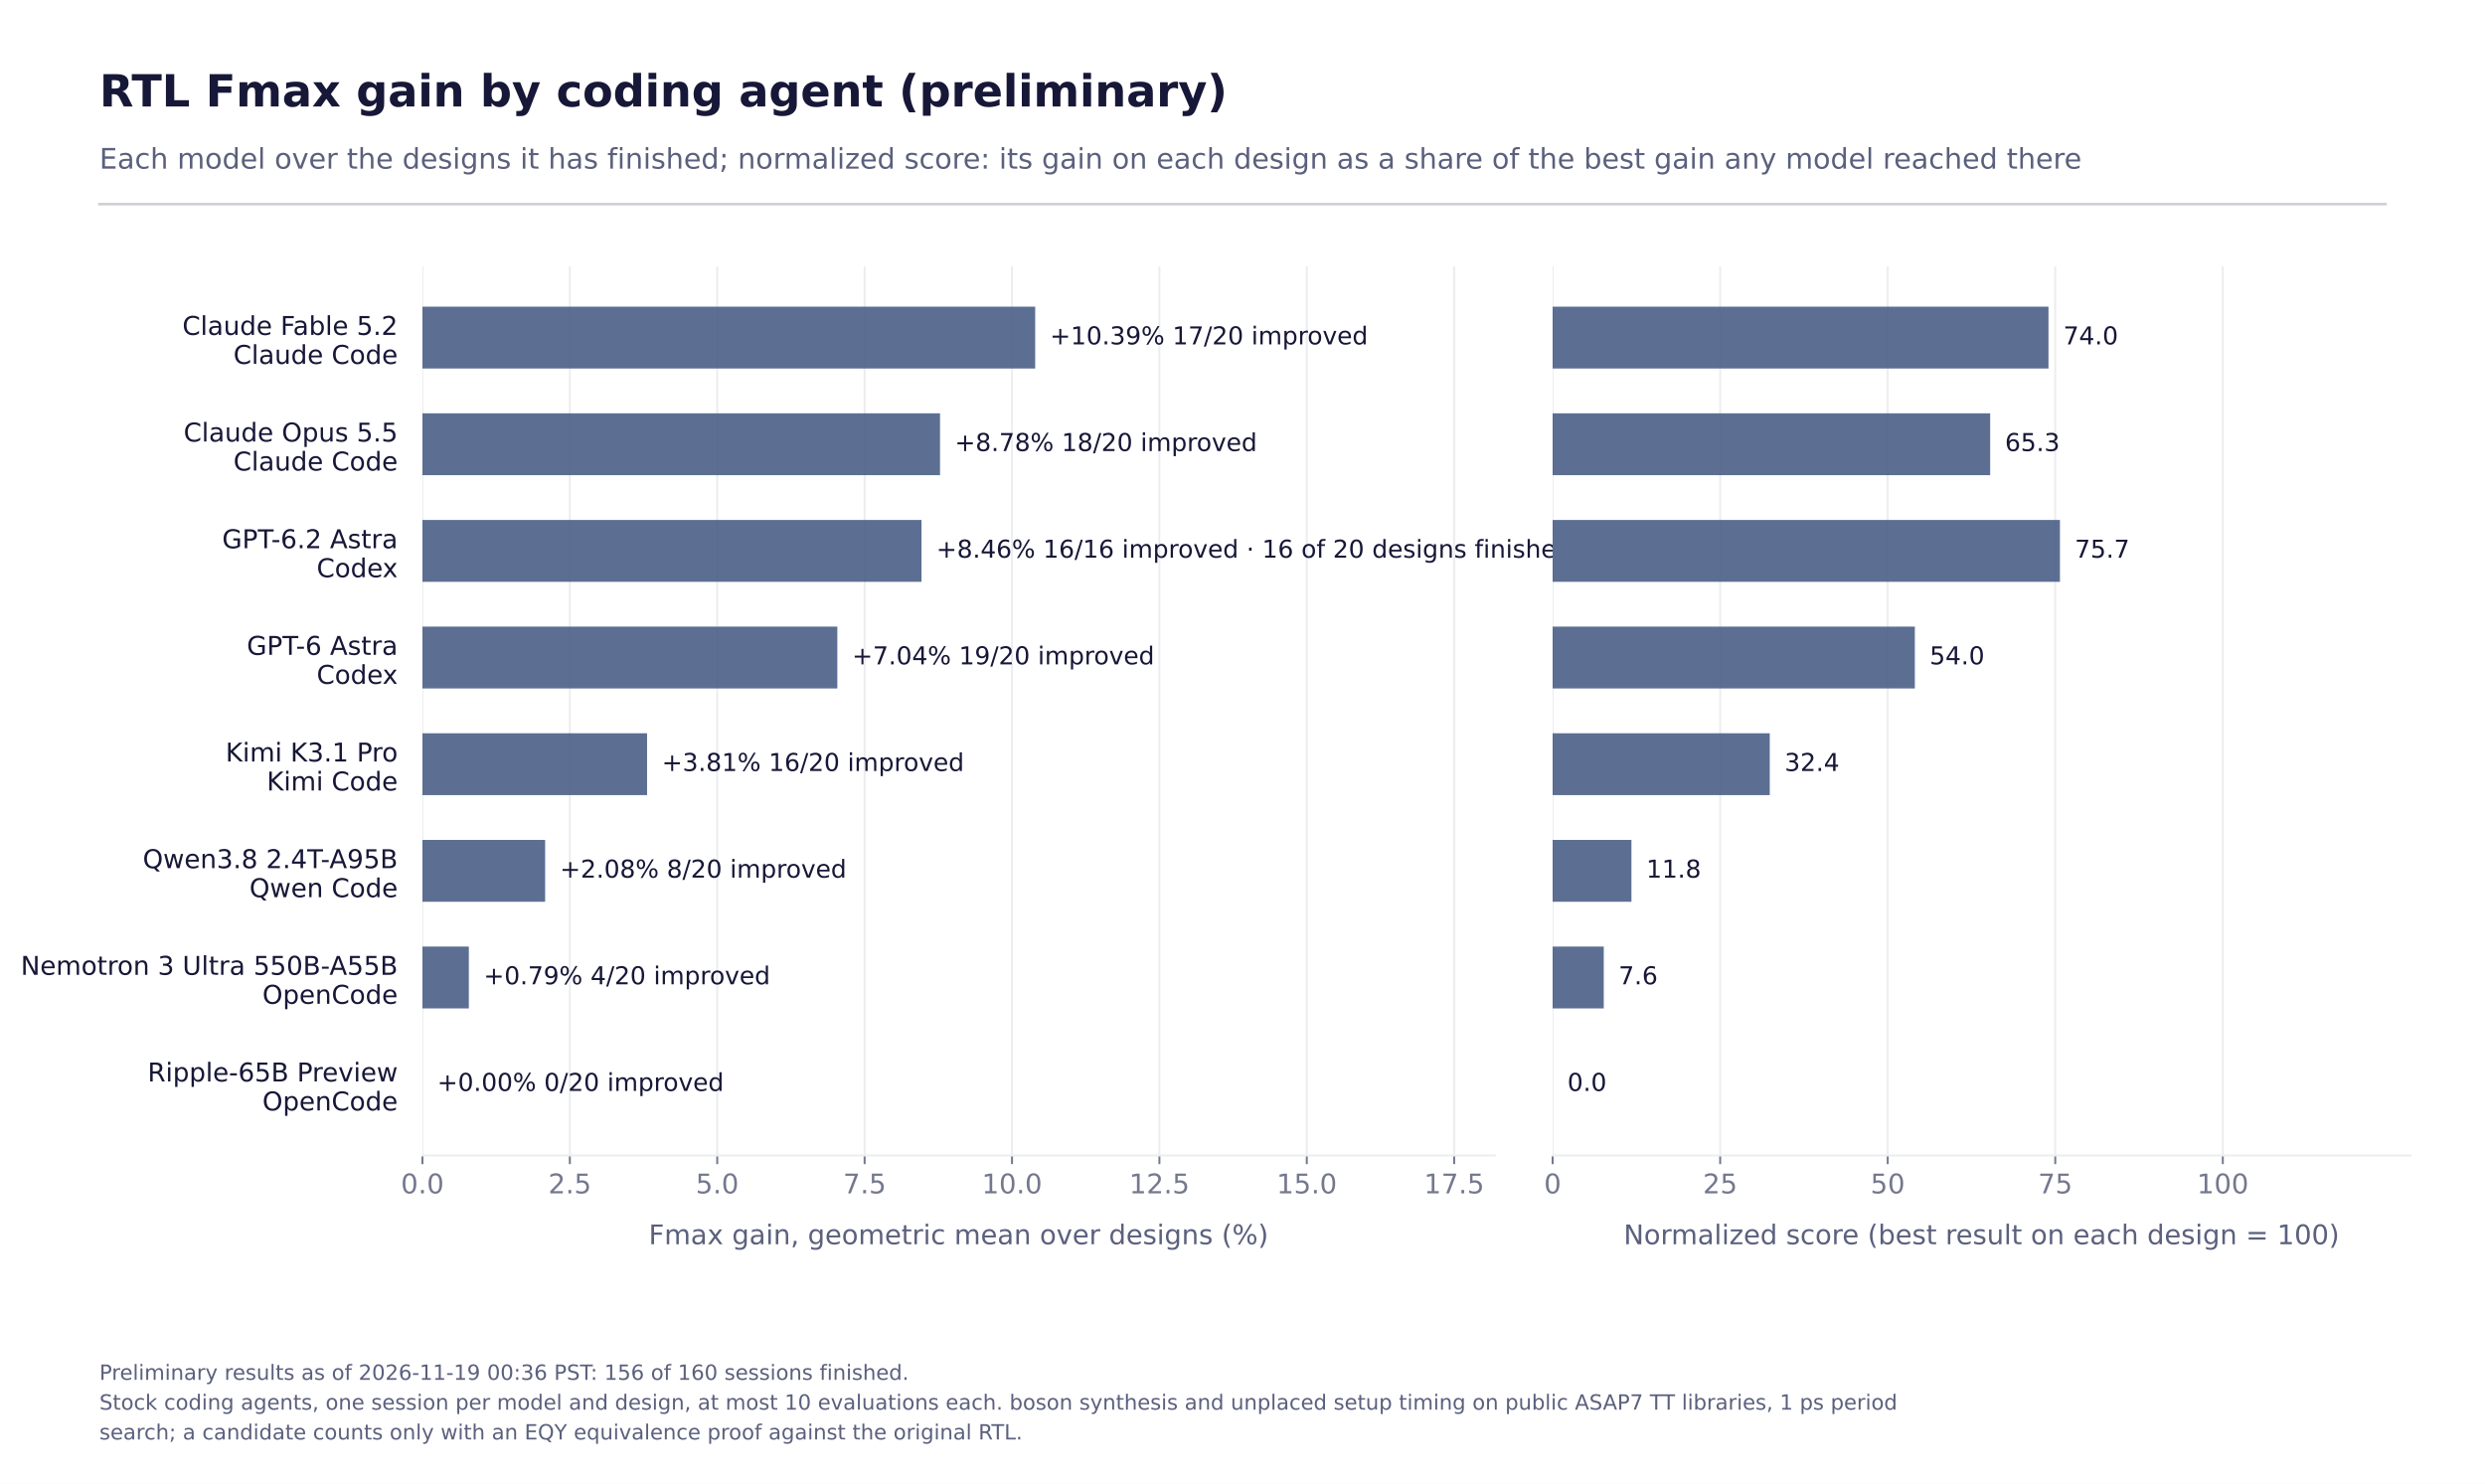
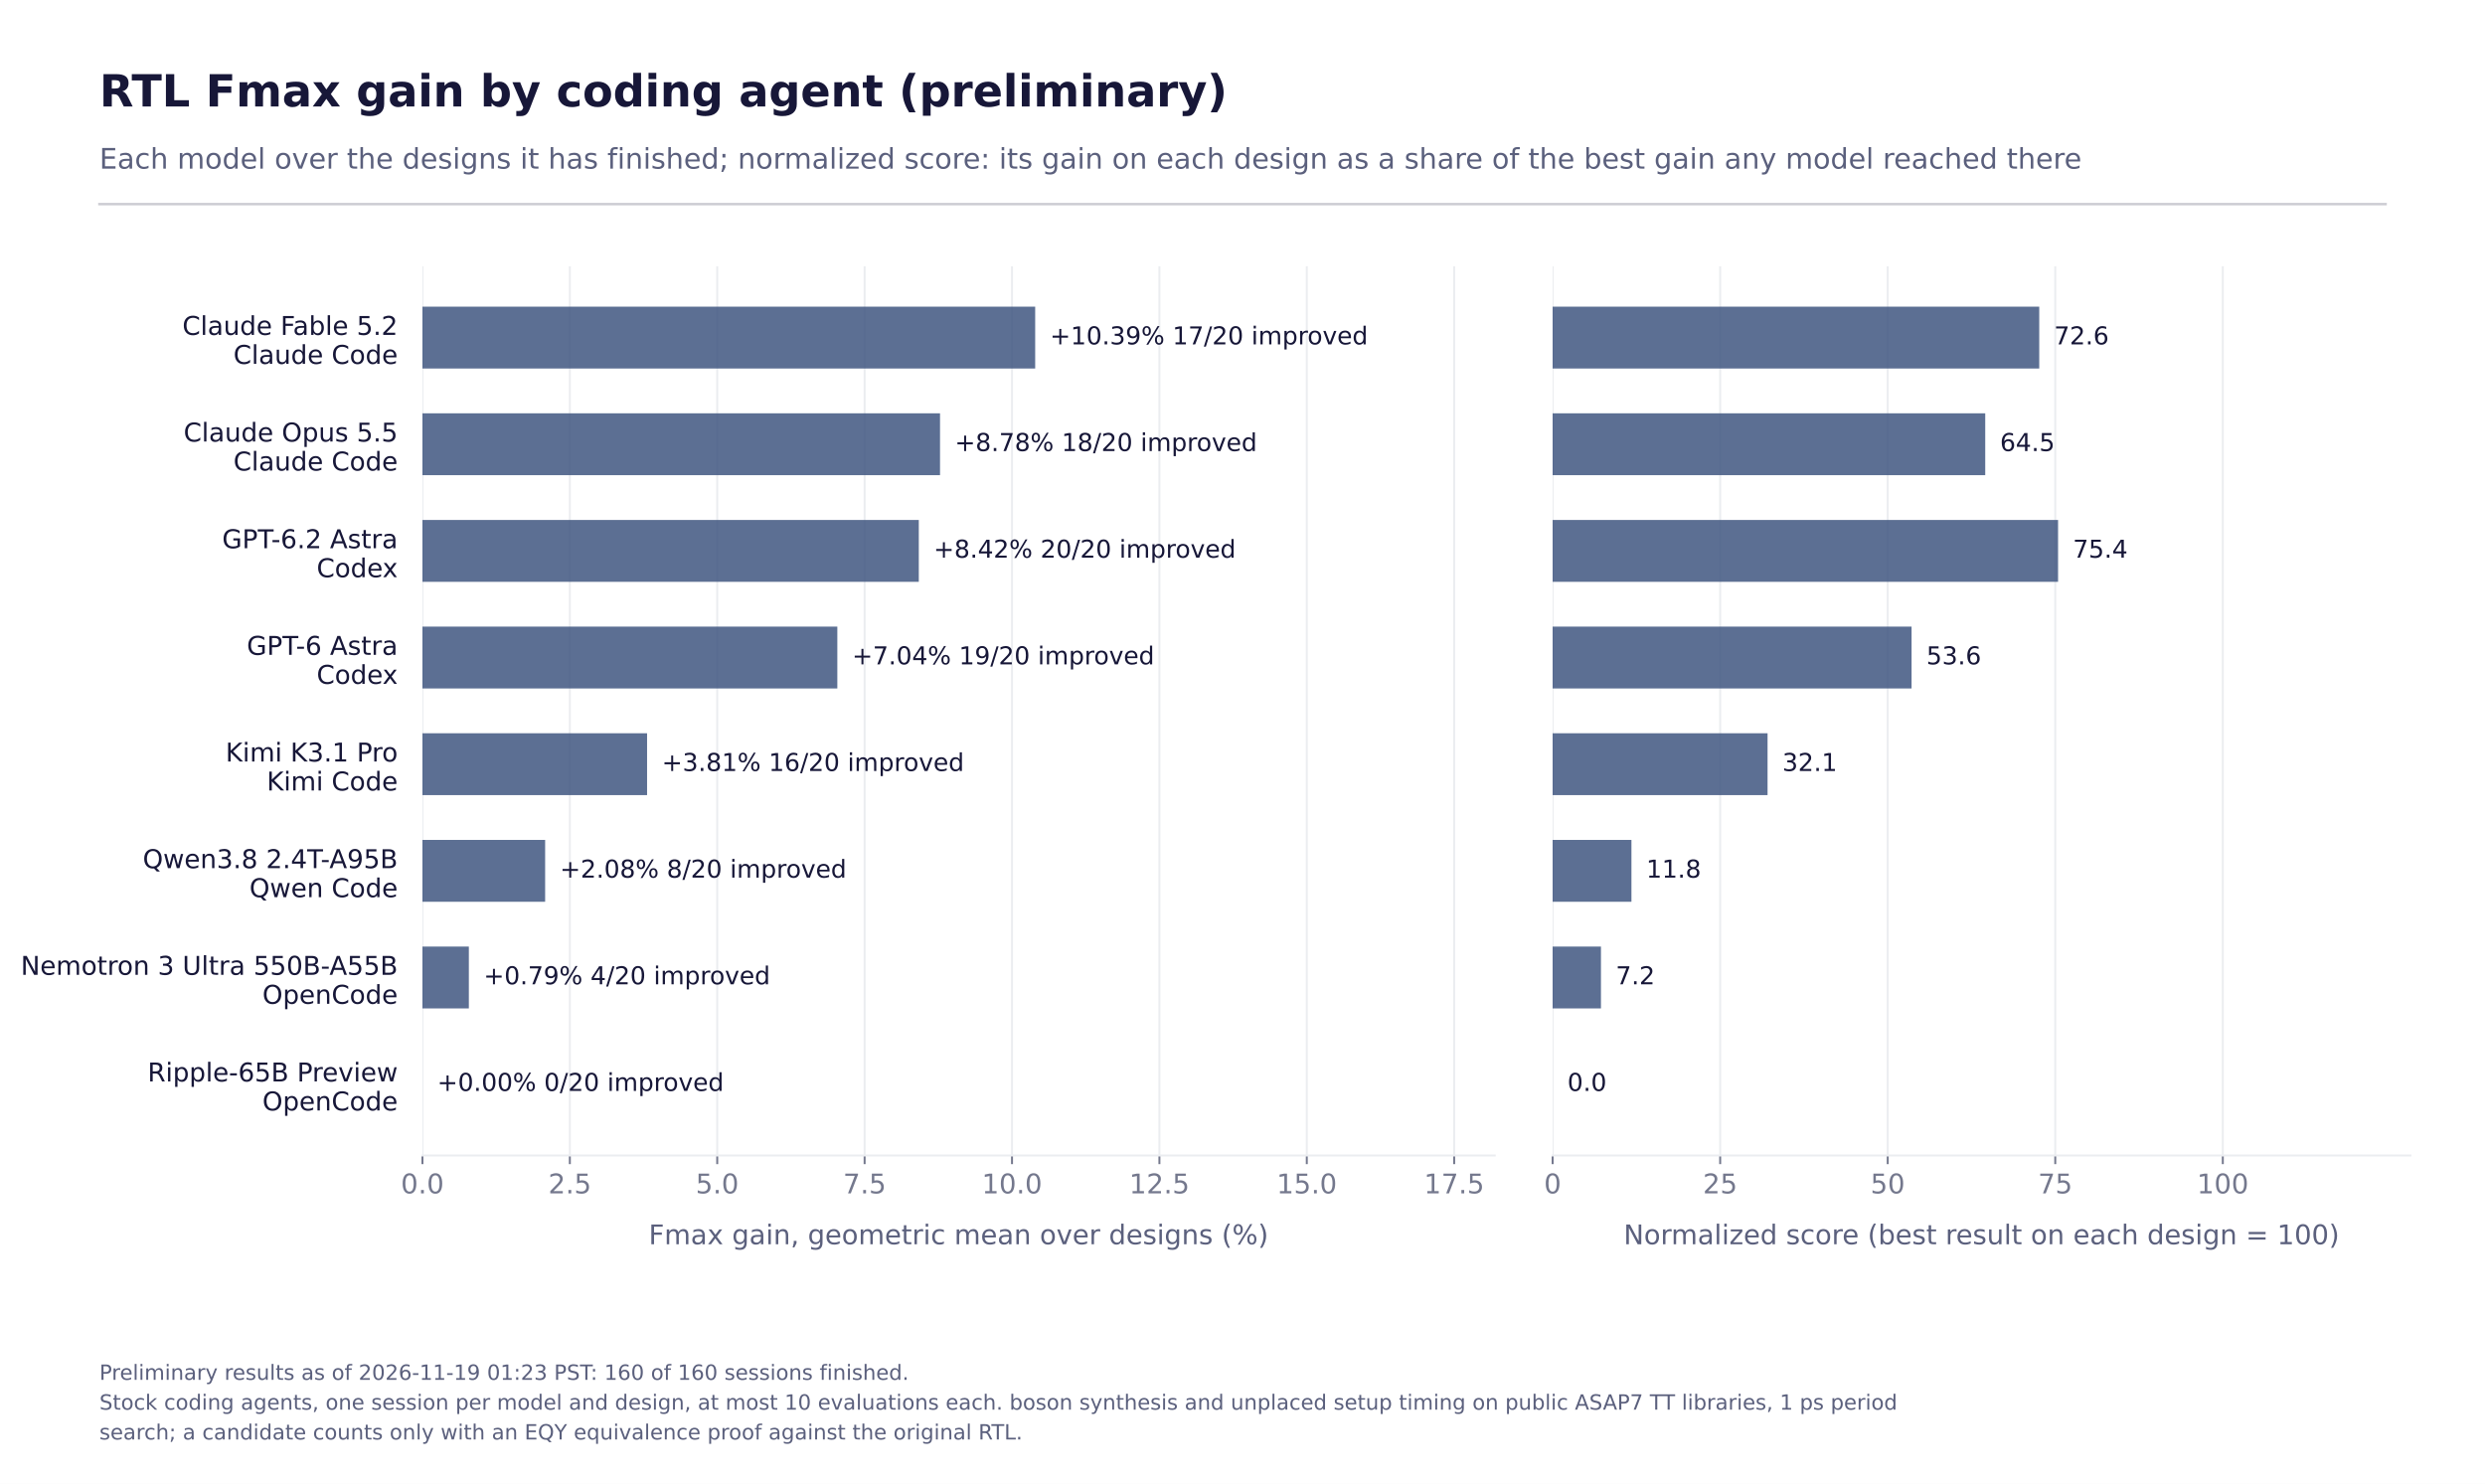
<svg xmlns="http://www.w3.org/2000/svg" xmlns:xlink="http://www.w3.org/1999/xlink" width="1008pt" height="601.92pt" viewBox="0 0 1008 601.92" version="1.1">
  <defs>
    <style type="text/css">*{stroke-linejoin: round; stroke-linecap: butt}</style>
  </defs>
  <g id="figure_1">
    <g id="patch_1">
      <path d="M 0 601.92  L 1008 601.92  L 1008 0  L 0 0  z " style="fill: #ffffff" />
    </g>
    <g id="axes_1">
      <g id="patch_2">
        <path d="M 171.36 468.72  L 606.311 468.72  L 606.311 108  L 171.36 108  z " style="fill: #ffffff" />
      </g>
      <g id="matplotlib.axis_1">
        <g id="xtick_1">
          <g id="line2d_1">
            <path d="M 171.36 468.72  L 171.36 108  " clip-path="url(#pb3bda55762)" style="fill: none; stroke: #ebedf0; stroke-width: 0.8; stroke-linecap: square" />
          </g>
          <g id="line2d_2">
            <defs>
              <path id="m93d353a957" d="M 0 0  L 0 3.5  " style="stroke: #74788d; stroke-width: 0.8" />
            </defs>
            <g>
              <use xlink:href="#m93d353a957" x="171.36" y="468.72" style="fill: #74788d; stroke: #74788d; stroke-width: 0.8" />
            </g>
          </g>
          <g id="text_1">
            <text style="fill: #74788d; font: 11px 'DejaVu Sans'; text-anchor: middle" x="171.36" y="484.078" transform="rotate(-0 171.36 484.0783)">0.0</text>
          </g>
        </g>
        <g id="xtick_2">
          <g id="line2d_3">
            <path d="M 231.146 468.72  L 231.146 108  " clip-path="url(#pb3bda55762)" style="fill: none; stroke: #ebedf0; stroke-width: 0.8; stroke-linecap: square" />
          </g>
          <g id="line2d_4">
            <g>
              <use xlink:href="#m93d353a957" x="231.146" y="468.72" style="fill: #74788d; stroke: #74788d; stroke-width: 0.8" />
            </g>
          </g>
          <g id="text_2">
            <text style="fill: #74788d; font: 11px 'DejaVu Sans'; text-anchor: middle" x="231.146" y="484.078" transform="rotate(-0 231.1463 484.0783)">2.5</text>
          </g>
        </g>
        <g id="xtick_3">
          <g id="line2d_5">
            <path d="M 290.933 468.72  L 290.933 108  " clip-path="url(#pb3bda55762)" style="fill: none; stroke: #ebedf0; stroke-width: 0.8; stroke-linecap: square" />
          </g>
          <g id="line2d_6">
            <g>
              <use xlink:href="#m93d353a957" x="290.933" y="468.72" style="fill: #74788d; stroke: #74788d; stroke-width: 0.8" />
            </g>
          </g>
          <g id="text_3">
            <text style="fill: #74788d; font: 11px 'DejaVu Sans'; text-anchor: middle" x="290.933" y="484.078" transform="rotate(-0 290.9326 484.0783)">5.0</text>
          </g>
        </g>
        <g id="xtick_4">
          <g id="line2d_7">
            <path d="M 350.719 468.72  L 350.719 108  " clip-path="url(#pb3bda55762)" style="fill: none; stroke: #ebedf0; stroke-width: 0.8; stroke-linecap: square" />
          </g>
          <g id="line2d_8">
            <g>
              <use xlink:href="#m93d353a957" x="350.719" y="468.72" style="fill: #74788d; stroke: #74788d; stroke-width: 0.8" />
            </g>
          </g>
          <g id="text_4">
            <text style="fill: #74788d; font: 11px 'DejaVu Sans'; text-anchor: middle" x="350.719" y="484.078" transform="rotate(-0 350.719 484.0783)">7.5</text>
          </g>
        </g>
        <g id="xtick_5">
          <g id="line2d_9">
            <path d="M 410.505 468.72  L 410.505 108  " clip-path="url(#pb3bda55762)" style="fill: none; stroke: #ebedf0; stroke-width: 0.8; stroke-linecap: square" />
          </g>
          <g id="line2d_10">
            <g>
              <use xlink:href="#m93d353a957" x="410.505" y="468.72" style="fill: #74788d; stroke: #74788d; stroke-width: 0.8" />
            </g>
          </g>
          <g id="text_5">
            <text style="fill: #74788d; font: 11px 'DejaVu Sans'; text-anchor: middle" x="410.505" y="484.078" transform="rotate(-0 410.5053 484.0783)">10.0</text>
          </g>
        </g>
        <g id="xtick_6">
          <g id="line2d_11">
            <path d="M 470.292 468.72  L 470.292 108  " clip-path="url(#pb3bda55762)" style="fill: none; stroke: #ebedf0; stroke-width: 0.8; stroke-linecap: square" />
          </g>
          <g id="line2d_12">
            <g>
              <use xlink:href="#m93d353a957" x="470.292" y="468.72" style="fill: #74788d; stroke: #74788d; stroke-width: 0.8" />
            </g>
          </g>
          <g id="text_6">
            <text style="fill: #74788d; font: 11px 'DejaVu Sans'; text-anchor: middle" x="470.292" y="484.078" transform="rotate(-0 470.2916 484.0783)">12.5</text>
          </g>
        </g>
        <g id="xtick_7">
          <g id="line2d_13">
            <path d="M 530.078 468.72  L 530.078 108  " clip-path="url(#pb3bda55762)" style="fill: none; stroke: #ebedf0; stroke-width: 0.8; stroke-linecap: square" />
          </g>
          <g id="line2d_14">
            <g>
              <use xlink:href="#m93d353a957" x="530.078" y="468.72" style="fill: #74788d; stroke: #74788d; stroke-width: 0.8" />
            </g>
          </g>
          <g id="text_7">
            <text style="fill: #74788d; font: 11px 'DejaVu Sans'; text-anchor: middle" x="530.078" y="484.078" transform="rotate(-0 530.0779 484.0783)">15.0</text>
          </g>
        </g>
        <g id="xtick_8">
          <g id="line2d_15">
            <path d="M 589.864 468.72  L 589.864 108  " clip-path="url(#pb3bda55762)" style="fill: none; stroke: #ebedf0; stroke-width: 0.8; stroke-linecap: square" />
          </g>
          <g id="line2d_16">
            <g>
              <use xlink:href="#m93d353a957" x="589.864" y="468.72" style="fill: #74788d; stroke: #74788d; stroke-width: 0.8" />
            </g>
          </g>
          <g id="text_8">
            <text style="fill: #74788d; font: 11px 'DejaVu Sans'; text-anchor: middle" x="589.864" y="484.078" transform="rotate(-0 589.8642 484.0783)">17.5</text>
          </g>
        </g>
        <g id="text_9">
          <text style="fill: #5b607d; font: 11px 'DejaVu Sans'; text-anchor: middle" x="388.836" y="504.724" transform="rotate(-0 388.8357 504.7242)">Fmax gain, geometric mean over designs (%)</text>
        </g>
      </g>
      <g id="matplotlib.axis_2">
        <g id="ytick_1">
          <g id="line2d_17" />
          <g id="text_10">
            <text style="fill: #171738; font: 10.5px 'DejaVu Sans'" transform="translate(73.96391 135.8506)">Claude Fable 5.2</text>
            <text style="fill: #171738; font: 10.5px 'DejaVu Sans'" transform="translate(94.67516 147.6083)">Claude Code</text>
          </g>
        </g>
        <g id="ytick_2">
          <g id="line2d_18" />
          <g id="text_11">
            <text style="fill: #171738; font: 10.5px 'DejaVu Sans'" transform="translate(74.46758 179.1127)">Claude Opus 5.5</text>
            <text style="fill: #171738; font: 10.5px 'DejaVu Sans'" transform="translate(94.67516 190.8704)">Claude Code</text>
          </g>
        </g>
        <g id="ytick_3">
          <g id="line2d_19" />
          <g id="text_12">
            <text style="fill: #171738; font: 10.5px 'DejaVu Sans'" transform="translate(90.09453 222.3749)">GPT-6.2 Astra</text>
            <text style="fill: #171738; font: 10.5px 'DejaVu Sans'" transform="translate(128.4458 234.1326)">Codex</text>
          </g>
        </g>
        <g id="ytick_4">
          <g id="line2d_20" />
          <g id="text_13">
            <text style="fill: #171738; font: 10.5px 'DejaVu Sans'" transform="translate(100.1122 265.6371)">GPT-6 Astra</text>
            <text style="fill: #171738; font: 10.5px 'DejaVu Sans'" transform="translate(128.4458 277.3948)">Codex</text>
          </g>
        </g>
        <g id="ytick_5">
          <g id="line2d_21" />
          <g id="text_14">
            <text style="fill: #171738; font: 10.5px 'DejaVu Sans'" transform="translate(91.50219 308.8993)">Kimi K3.1 Pro</text>
            <text style="fill: #171738; font: 10.5px 'DejaVu Sans'" transform="translate(108.1923 320.657)">Kimi Code</text>
          </g>
        </g>
        <g id="ytick_6">
          <g id="line2d_22" />
          <g id="text_15">
            <text style="fill: #171738; font: 10.5px 'DejaVu Sans'" transform="translate(57.90383 352.1614)">Qwen3.8 2.4T-A95B</text>
            <text style="fill: #171738; font: 10.5px 'DejaVu Sans'" transform="translate(101.172 363.9191)">Qwen Code</text>
          </g>
        </g>
        <g id="ytick_7">
          <g id="line2d_23" />
          <g id="text_16">
            <text style="fill: #171738; font: 10.5px 'DejaVu Sans'" transform="translate(8.409453 395.4236)">Nemotron 3 Ultra 550B-A55B</text>
            <text style="fill: #171738; font: 10.5px 'DejaVu Sans'" transform="translate(106.4302 407.1813)">OpenCode</text>
          </g>
        </g>
        <g id="ytick_8">
          <g id="line2d_24" />
          <g id="text_17">
            <text style="fill: #171738; font: 10.5px 'DejaVu Sans'" transform="translate(59.87914 438.6858)">Ripple-65B Preview</text>
            <text style="fill: #171738; font: 10.5px 'DejaVu Sans'" transform="translate(106.4302 450.4435)">OpenCode</text>
          </g>
        </g>
      </g>
      <g id="patch_3">
        <path d="M 171.36 124.396  L 419.904 124.396  L 419.904 149.488  L 171.36 149.488  z " clip-path="url(#pb3bda55762)" style="fill: #3f5680; opacity: 0.85" />
      </g>
      <g id="patch_4">
        <path d="M 171.36 167.659  L 381.306 167.659  L 381.306 192.751  L 171.36 192.751  z " clip-path="url(#pb3bda55762)" style="fill: #3f5680; opacity: 0.85" />
      </g>
      <g id="patch_5">
-         <path d="M 171.36 210.921  L 373.796 210.921  L 373.796 236.013  L 171.36 236.013  z " clip-path="url(#pb3bda55762)" style="fill: #3f5680; opacity: 0.85" />
+         <path d="M 171.36 210.921  L 372.696 210.921  L 372.696 236.013  L 171.36 236.013  z " clip-path="url(#pb3bda55762)" style="fill: #3f5680; opacity: 0.85" />
      </g>
      <g id="patch_6">
        <path d="M 171.36 254.183  L 339.647 254.183  L 339.647 279.275  L 171.36 279.275  z " clip-path="url(#pb3bda55762)" style="fill: #3f5680; opacity: 0.85" />
      </g>
      <g id="patch_7">
        <path d="M 171.36 297.445  L 262.474 297.445  L 262.474 322.537  L 171.36 322.537  z " clip-path="url(#pb3bda55762)" style="fill: #3f5680; opacity: 0.85" />
      </g>
      <g id="patch_8">
        <path d="M 171.36 340.707  L 221.126 340.707  L 221.126 365.799  L 171.36 365.799  z " clip-path="url(#pb3bda55762)" style="fill: #3f5680; opacity: 0.85" />
      </g>
      <g id="patch_9">
        <path d="M 171.36 383.969  L 190.181 383.969  L 190.181 409.061  L 171.36 409.061  z " clip-path="url(#pb3bda55762)" style="fill: #3f5680; opacity: 0.85" />
      </g>
      <g id="patch_10">
        <path d="M 171.36 427.232  L 171.36 427.232  L 171.36 452.324  L 171.36 452.324  z " clip-path="url(#pb3bda55762)" style="fill: #3f5680; opacity: 0.85" />
      </g>
      <g id="patch_11">
        <path d="M 171.36 468.72  L 606.311 468.72  " style="fill: none; stroke: #ebedf0; stroke-width: 0.8; stroke-linejoin: miter; stroke-linecap: square" />
      </g>
      <g id="text_18">
        <text style="fill: #171738; font: 10px 'DejaVu Sans'; text-anchor: start" x="425.904" y="139.702" transform="rotate(-0 425.9037 139.7018)">+10.39%   17/20 improved</text>
      </g>
      <g id="text_19">
        <text style="fill: #171738; font: 10px 'DejaVu Sans'; text-anchor: start" x="387.306" y="182.964" transform="rotate(-0 387.3056 182.9639)">+8.78%   18/20 improved</text>
      </g>
      <g id="text_20">
-         <text style="fill: #171738; font: 10px 'DejaVu Sans'; text-anchor: start" x="379.796" y="226.226" transform="rotate(-0 379.7965 226.2261)">+8.46%   16/16 improved · 16 of 20 designs finished</text>
+         <text style="fill: #171738; font: 10px 'DejaVu Sans'; text-anchor: start" x="378.696" y="226.226" transform="rotate(-0 378.6964 226.2261)">+8.42%   20/20 improved</text>
      </g>
      <g id="text_21">
        <text style="fill: #171738; font: 10px 'DejaVu Sans'; text-anchor: start" x="345.647" y="269.488" transform="rotate(-0 345.6465 269.4883)">+7.04%   19/20 improved</text>
      </g>
      <g id="text_22">
        <text style="fill: #171738; font: 10px 'DejaVu Sans'; text-anchor: start" x="268.474" y="312.75" transform="rotate(-0 268.4744 312.7505)">+3.81%   16/20 improved</text>
      </g>
      <g id="text_23">
        <text style="fill: #171738; font: 10px 'DejaVu Sans'; text-anchor: start" x="227.126" y="356.013" transform="rotate(-0 227.1261 356.0126)">+2.08%   8/20 improved</text>
      </g>
      <g id="text_24">
        <text style="fill: #171738; font: 10px 'DejaVu Sans'; text-anchor: start" x="196.181" y="399.275" transform="rotate(-0 196.1807 399.2748)">+0.79%   4/20 improved</text>
      </g>
      <g id="text_25">
        <text style="fill: #171738; font: 10px 'DejaVu Sans'; text-anchor: start" x="177.36" y="442.537" transform="rotate(-0 177.36 442.537)">+0.00%   0/20 improved</text>
      </g>
    </g>
    <g id="axes_2">
      <g id="patch_12">
        <path d="M 629.799 468.72  L 977.76 468.72  L 977.76 108  L 629.799 108  z " style="fill: #ffffff" />
      </g>
      <g id="matplotlib.axis_3">
        <g id="xtick_9">
          <g id="line2d_25">
            <path d="M 629.799 468.72  L 629.799 108  " clip-path="url(#p01aa2b09fa)" style="fill: none; stroke: #ebedf0; stroke-width: 0.8; stroke-linecap: square" />
          </g>
          <g id="line2d_26">
            <g>
              <use xlink:href="#m93d353a957" x="629.799" y="468.72" style="fill: #74788d; stroke: #74788d; stroke-width: 0.8" />
            </g>
          </g>
          <g id="text_26">
            <text style="fill: #74788d; font: 11px 'DejaVu Sans'; text-anchor: middle" x="629.799" y="484.078" transform="rotate(-0 629.7988 484.0783)">0</text>
          </g>
        </g>
        <g id="xtick_10">
          <g id="line2d_27">
            <path d="M 697.76 468.72  L 697.76 108  " clip-path="url(#p01aa2b09fa)" style="fill: none; stroke: #ebedf0; stroke-width: 0.8; stroke-linecap: square" />
          </g>
          <g id="line2d_28">
            <g>
              <use xlink:href="#m93d353a957" x="697.76" y="468.72" style="fill: #74788d; stroke: #74788d; stroke-width: 0.8" />
            </g>
          </g>
          <g id="text_27">
            <text style="fill: #74788d; font: 11px 'DejaVu Sans'; text-anchor: middle" x="697.76" y="484.078" transform="rotate(-0 697.76 484.0783)">25</text>
          </g>
        </g>
        <g id="xtick_11">
          <g id="line2d_29">
            <path d="M 765.721 468.72  L 765.721 108  " clip-path="url(#p01aa2b09fa)" style="fill: none; stroke: #ebedf0; stroke-width: 0.8; stroke-linecap: square" />
          </g>
          <g id="line2d_30">
            <g>
              <use xlink:href="#m93d353a957" x="765.721" y="468.72" style="fill: #74788d; stroke: #74788d; stroke-width: 0.8" />
            </g>
          </g>
          <g id="text_28">
            <text style="fill: #74788d; font: 11px 'DejaVu Sans'; text-anchor: middle" x="765.721" y="484.078" transform="rotate(-0 765.7212 484.0783)">50</text>
          </g>
        </g>
        <g id="xtick_12">
          <g id="line2d_31">
            <path d="M 833.682 468.72  L 833.682 108  " clip-path="url(#p01aa2b09fa)" style="fill: none; stroke: #ebedf0; stroke-width: 0.8; stroke-linecap: square" />
          </g>
          <g id="line2d_32">
            <g>
              <use xlink:href="#m93d353a957" x="833.682" y="468.72" style="fill: #74788d; stroke: #74788d; stroke-width: 0.8" />
            </g>
          </g>
          <g id="text_29">
            <text style="fill: #74788d; font: 11px 'DejaVu Sans'; text-anchor: middle" x="833.682" y="484.078" transform="rotate(-0 833.6823 484.0783)">75</text>
          </g>
        </g>
        <g id="xtick_13">
          <g id="line2d_33">
            <path d="M 901.643 468.72  L 901.643 108  " clip-path="url(#p01aa2b09fa)" style="fill: none; stroke: #ebedf0; stroke-width: 0.8; stroke-linecap: square" />
          </g>
          <g id="line2d_34">
            <g>
              <use xlink:href="#m93d353a957" x="901.643" y="468.72" style="fill: #74788d; stroke: #74788d; stroke-width: 0.8" />
            </g>
          </g>
          <g id="text_30">
            <text style="fill: #74788d; font: 11px 'DejaVu Sans'; text-anchor: middle" x="901.643" y="484.078" transform="rotate(-0 901.6435 484.0783)">100</text>
          </g>
        </g>
        <g id="text_31">
          <text style="fill: #5b607d; font: 11px 'DejaVu Sans'; text-anchor: middle" x="803.779" y="504.724" transform="rotate(-0 803.7794 504.7242)">Normalized score (best result on each design = 100)</text>
        </g>
      </g>
      <g id="matplotlib.axis_4">
        <g id="ytick_9">
          <g id="line2d_35" />
        </g>
        <g id="ytick_10">
          <g id="line2d_36" />
        </g>
        <g id="ytick_11">
          <g id="line2d_37" />
        </g>
        <g id="ytick_12">
          <g id="line2d_38" />
        </g>
        <g id="ytick_13">
          <g id="line2d_39" />
        </g>
        <g id="ytick_14">
          <g id="line2d_40" />
        </g>
        <g id="ytick_15">
          <g id="line2d_41" />
        </g>
        <g id="ytick_16">
          <g id="line2d_42" />
        </g>
      </g>
      <g id="patch_13">
-         <path d="M 629.799 124.396  L 830.937 124.396  L 830.937 149.488  L 629.799 149.488  z " clip-path="url(#p01aa2b09fa)" style="fill: #3f5680; opacity: 0.85" />
+         <path d="M 629.799 124.396  L 827.185 124.396  L 827.185 149.488  L 629.799 149.488  z " clip-path="url(#p01aa2b09fa)" style="fill: #3f5680; opacity: 0.85" />
      </g>
      <g id="patch_14">
-         <path d="M 629.799 167.659  L 807.286 167.659  L 807.286 192.751  L 629.799 192.751  z " clip-path="url(#p01aa2b09fa)" style="fill: #3f5680; opacity: 0.85" />
+         <path d="M 629.799 167.659  L 805.275 167.659  L 805.275 192.751  L 629.799 192.751  z " clip-path="url(#p01aa2b09fa)" style="fill: #3f5680; opacity: 0.85" />
      </g>
      <g id="patch_15">
-         <path d="M 629.799 210.921  L 835.585 210.921  L 835.585 236.013  L 629.799 236.013  z " clip-path="url(#p01aa2b09fa)" style="fill: #3f5680; opacity: 0.85" />
+         <path d="M 629.799 210.921  L 834.824 210.921  L 834.824 236.013  L 629.799 236.013  z " clip-path="url(#p01aa2b09fa)" style="fill: #3f5680; opacity: 0.85" />
      </g>
      <g id="patch_16">
-         <path d="M 629.799 254.183  L 776.731 254.183  L 776.731 279.275  L 629.799 279.275  z " clip-path="url(#p01aa2b09fa)" style="fill: #3f5680; opacity: 0.85" />
+         <path d="M 629.799 254.183  L 775.399 254.183  L 775.399 279.275  L 629.799 279.275  z " clip-path="url(#p01aa2b09fa)" style="fill: #3f5680; opacity: 0.85" />
      </g>
      <g id="patch_17">
-         <path d="M 629.799 297.445  L 717.877 297.445  L 717.877 322.537  L 629.799 322.537  z " clip-path="url(#p01aa2b09fa)" style="fill: #3f5680; opacity: 0.85" />
+         <path d="M 629.799 297.445  L 716.979 297.445  L 716.979 322.537  L 629.799 322.537  z " clip-path="url(#p01aa2b09fa)" style="fill: #3f5680; opacity: 0.85" />
      </g>
      <g id="patch_18">
        <path d="M 629.799 340.707  L 661.768 340.707  L 661.768 365.799  L 629.799 365.799  z " clip-path="url(#p01aa2b09fa)" style="fill: #3f5680; opacity: 0.85" />
      </g>
      <g id="patch_19">
-         <path d="M 629.799 383.969  L 650.541 383.969  L 650.541 409.061  L 629.799 409.061  z " clip-path="url(#p01aa2b09fa)" style="fill: #3f5680; opacity: 0.85" />
+         <path d="M 629.799 383.969  L 649.399 383.969  L 649.399 409.061  L 629.799 409.061  z " clip-path="url(#p01aa2b09fa)" style="fill: #3f5680; opacity: 0.85" />
      </g>
      <g id="patch_20">
        <path d="M 629.799 427.232  L 629.799 427.232  L 629.799 452.324  L 629.799 452.324  z " clip-path="url(#p01aa2b09fa)" style="fill: #3f5680; opacity: 0.85" />
      </g>
      <g id="patch_21">
        <path d="M 629.799 468.72  L 977.76 468.72  " style="fill: none; stroke: #ebedf0; stroke-width: 0.8; stroke-linejoin: miter; stroke-linecap: square" />
      </g>
      <g id="text_32">
-         <text style="fill: #171738; font: 10px 'DejaVu Sans'; text-anchor: start" x="836.937" y="139.702" transform="rotate(-0 836.9367 139.7018)">74.0</text>
+         <text style="fill: #171738; font: 10px 'DejaVu Sans'; text-anchor: start" x="833.185" y="139.702" transform="rotate(-0 833.1852 139.7018)">72.6</text>
      </g>
      <g id="text_33">
-         <text style="fill: #171738; font: 10px 'DejaVu Sans'; text-anchor: start" x="813.286" y="182.964" transform="rotate(-0 813.2862 182.9639)">65.3</text>
+         <text style="fill: #171738; font: 10px 'DejaVu Sans'; text-anchor: start" x="811.275" y="182.964" transform="rotate(-0 811.2746 182.9639)">64.5</text>
      </g>
      <g id="text_34">
-         <text style="fill: #171738; font: 10px 'DejaVu Sans'; text-anchor: start" x="841.585" y="226.226" transform="rotate(-0 841.5852 226.2261)">75.7</text>
+         <text style="fill: #171738; font: 10px 'DejaVu Sans'; text-anchor: start" x="840.824" y="226.226" transform="rotate(-0 840.8241 226.2261)">75.4</text>
      </g>
      <g id="text_35">
-         <text style="fill: #171738; font: 10px 'DejaVu Sans'; text-anchor: start" x="782.731" y="269.488" transform="rotate(-0 782.7309 269.4883)">54.0</text>
+         <text style="fill: #171738; font: 10px 'DejaVu Sans'; text-anchor: start" x="781.399" y="269.488" transform="rotate(-0 781.3988 269.4883)">53.6</text>
      </g>
      <g id="text_36">
-         <text style="fill: #171738; font: 10px 'DejaVu Sans'; text-anchor: start" x="723.877" y="312.75" transform="rotate(-0 723.8765 312.7505)">32.4</text>
+         <text style="fill: #171738; font: 10px 'DejaVu Sans'; text-anchor: start" x="722.979" y="312.75" transform="rotate(-0 722.9794 312.7505)">32.1</text>
      </g>
      <g id="text_37">
        <text style="fill: #171738; font: 10px 'DejaVu Sans'; text-anchor: start" x="667.768" y="356.013" transform="rotate(-0 667.7678 356.0126)">11.8</text>
      </g>
      <g id="text_38">
-         <text style="fill: #171738; font: 10px 'DejaVu Sans'; text-anchor: start" x="656.541" y="399.275" transform="rotate(-0 656.5406 399.2748)">7.6</text>
+         <text style="fill: #171738; font: 10px 'DejaVu Sans'; text-anchor: start" x="655.399" y="399.275" transform="rotate(-0 655.3988 399.2748)">7.2</text>
      </g>
      <g id="text_39">
        <text style="fill: #171738; font: 10px 'DejaVu Sans'; text-anchor: start" x="635.799" y="442.537" transform="rotate(-0 635.7988 442.537)">0.0</text>
      </g>
    </g>
    <g id="line2d_43">
      <path d="M 40.32 82.8  L 967.68 82.8  " style="fill: none; stroke: #171738; stroke-opacity: 0.22; stroke-linecap: square" />
    </g>
    <g id="text_40">
      <text style="fill: #171738; font: 700 18px 'DejaVu Sans'; text-anchor: start" x="40.32" y="43.2" transform="rotate(-0 40.32 43.2)">RTL Fmax gain by coding agent (preliminary)</text>
    </g>
    <g id="text_41">
      <text style="fill: #5b607d; font: 11.5px 'DejaVu Sans'; text-anchor: start" x="40.32" y="68.4" transform="rotate(-0 40.32 68.4)">Each model over the designs it has finished; normalized score: its gain on each design as a share of the best gain any model reached there</text>
    </g>
    <g id="text_42">
-       <text style="fill: #5b607d; font: 8.5px 'DejaVu Sans'" transform="translate(40.32 559.7168)">Preliminary results as of 2026-11-19 00:36 PST: 156 of 160 sessions finished.</text>
+       <text style="fill: #5b607d; font: 8.5px 'DejaVu Sans'" transform="translate(40.32 559.7168)">Preliminary results as of 2026-11-19 01:23 PST: 160 of 160 sessions finished.</text>
      <text style="fill: #5b607d; font: 8.5px 'DejaVu Sans'" transform="translate(40.32 571.8184)">Stock coding agents, one session per model and design, at most 10 evaluations each. boson synthesis and unplaced setup timing on public ASAP7 TT libraries, 1 ps period</text>
      <text style="fill: #5b607d; font: 8.5px 'DejaVu Sans'" transform="translate(40.32 583.92)">search; a candidate counts only with an EQY equivalence proof against the original RTL.</text>
    </g>
  </g>
  <defs>
    <clipPath id="pb3bda55762">
      <rect x="171.36" y="108" width="434.951" height="360.72" />
    </clipPath>
    <clipPath id="p01aa2b09fa">
      <rect x="629.799" y="108" width="347.961" height="360.72" />
    </clipPath>
  </defs>
</svg>
